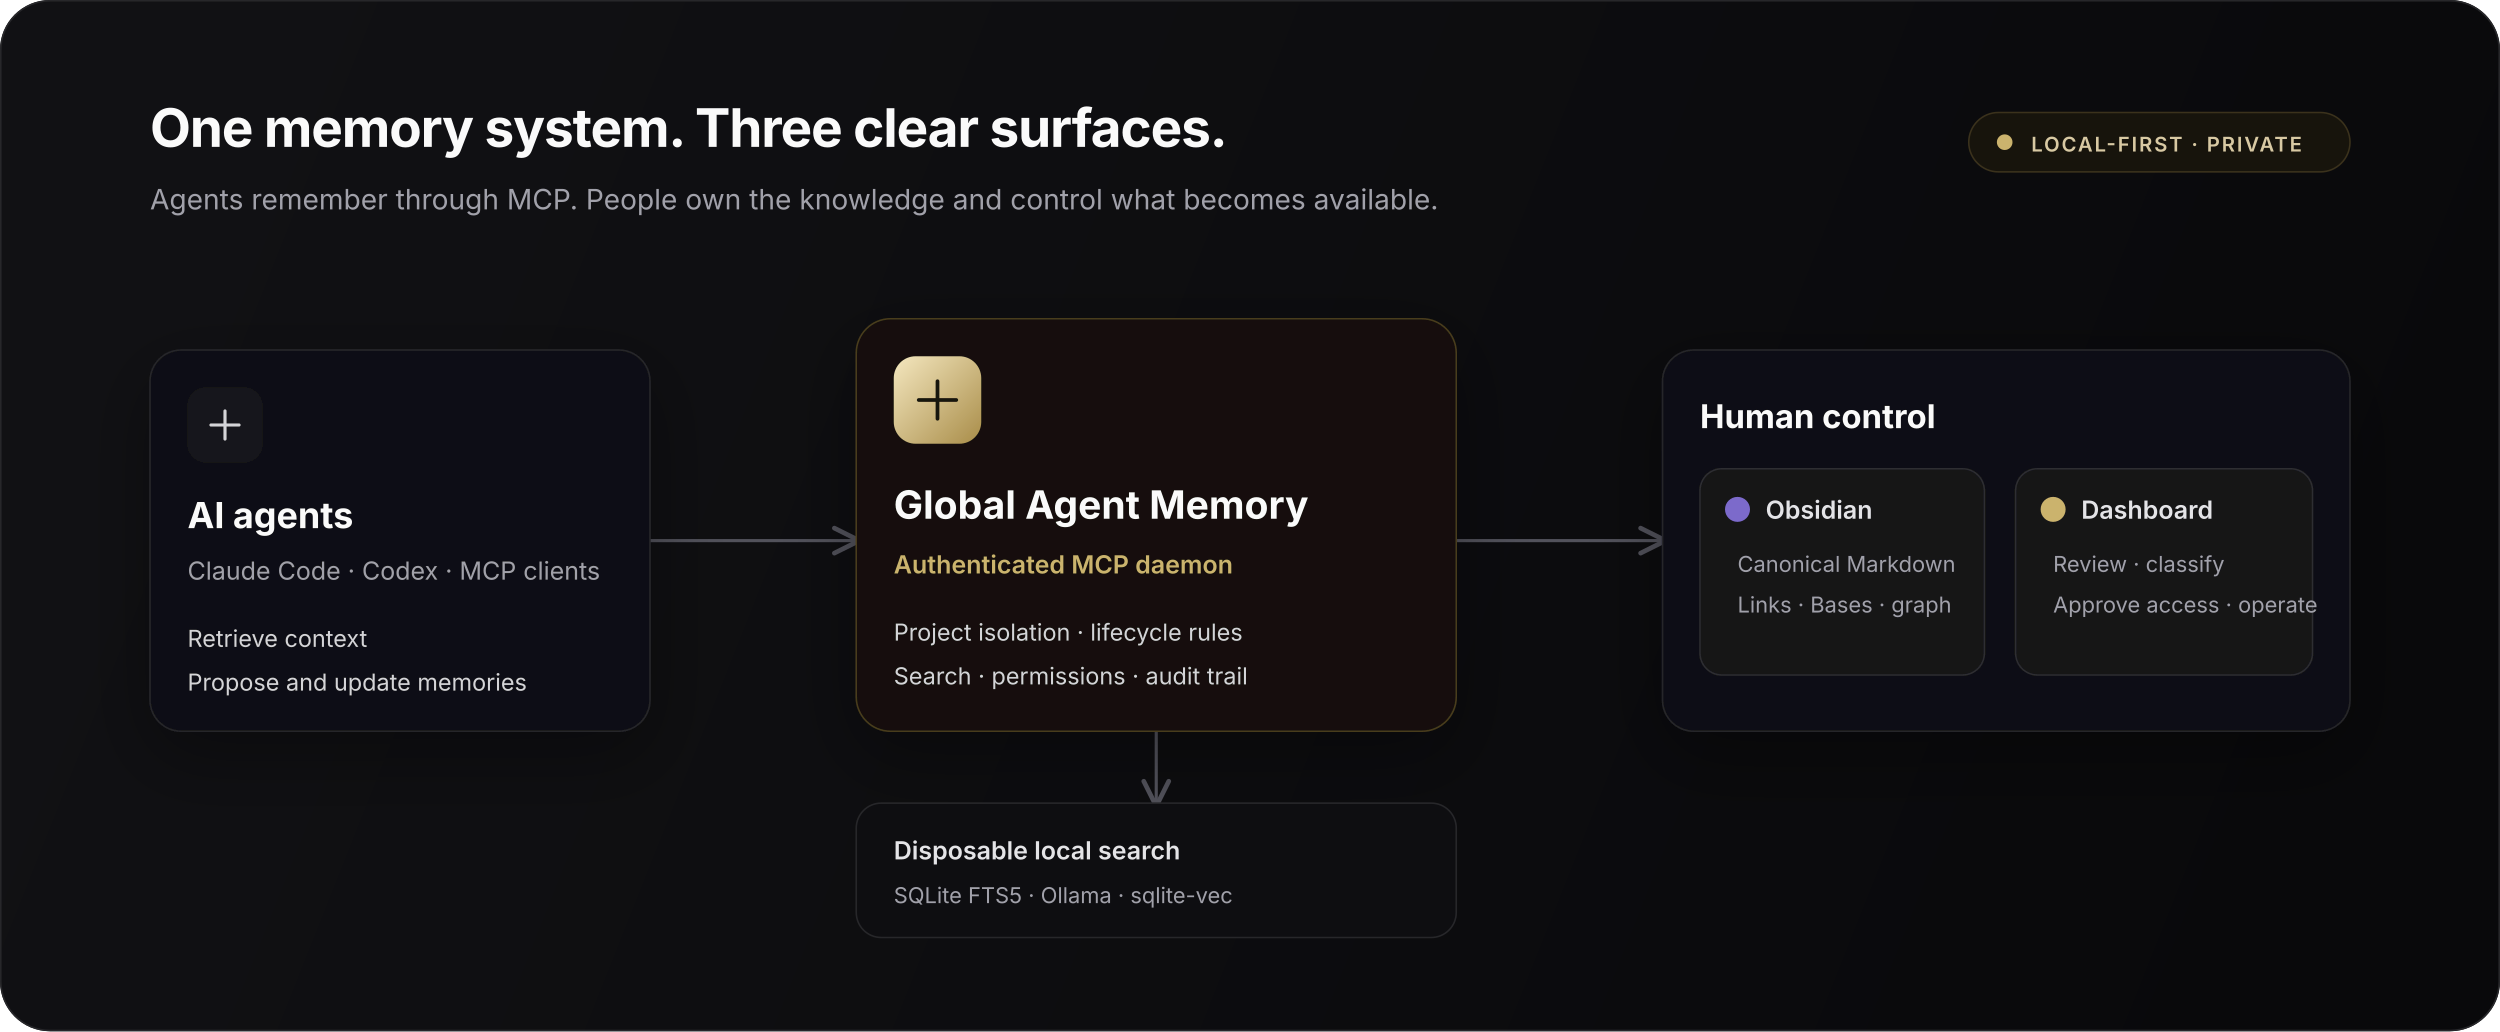
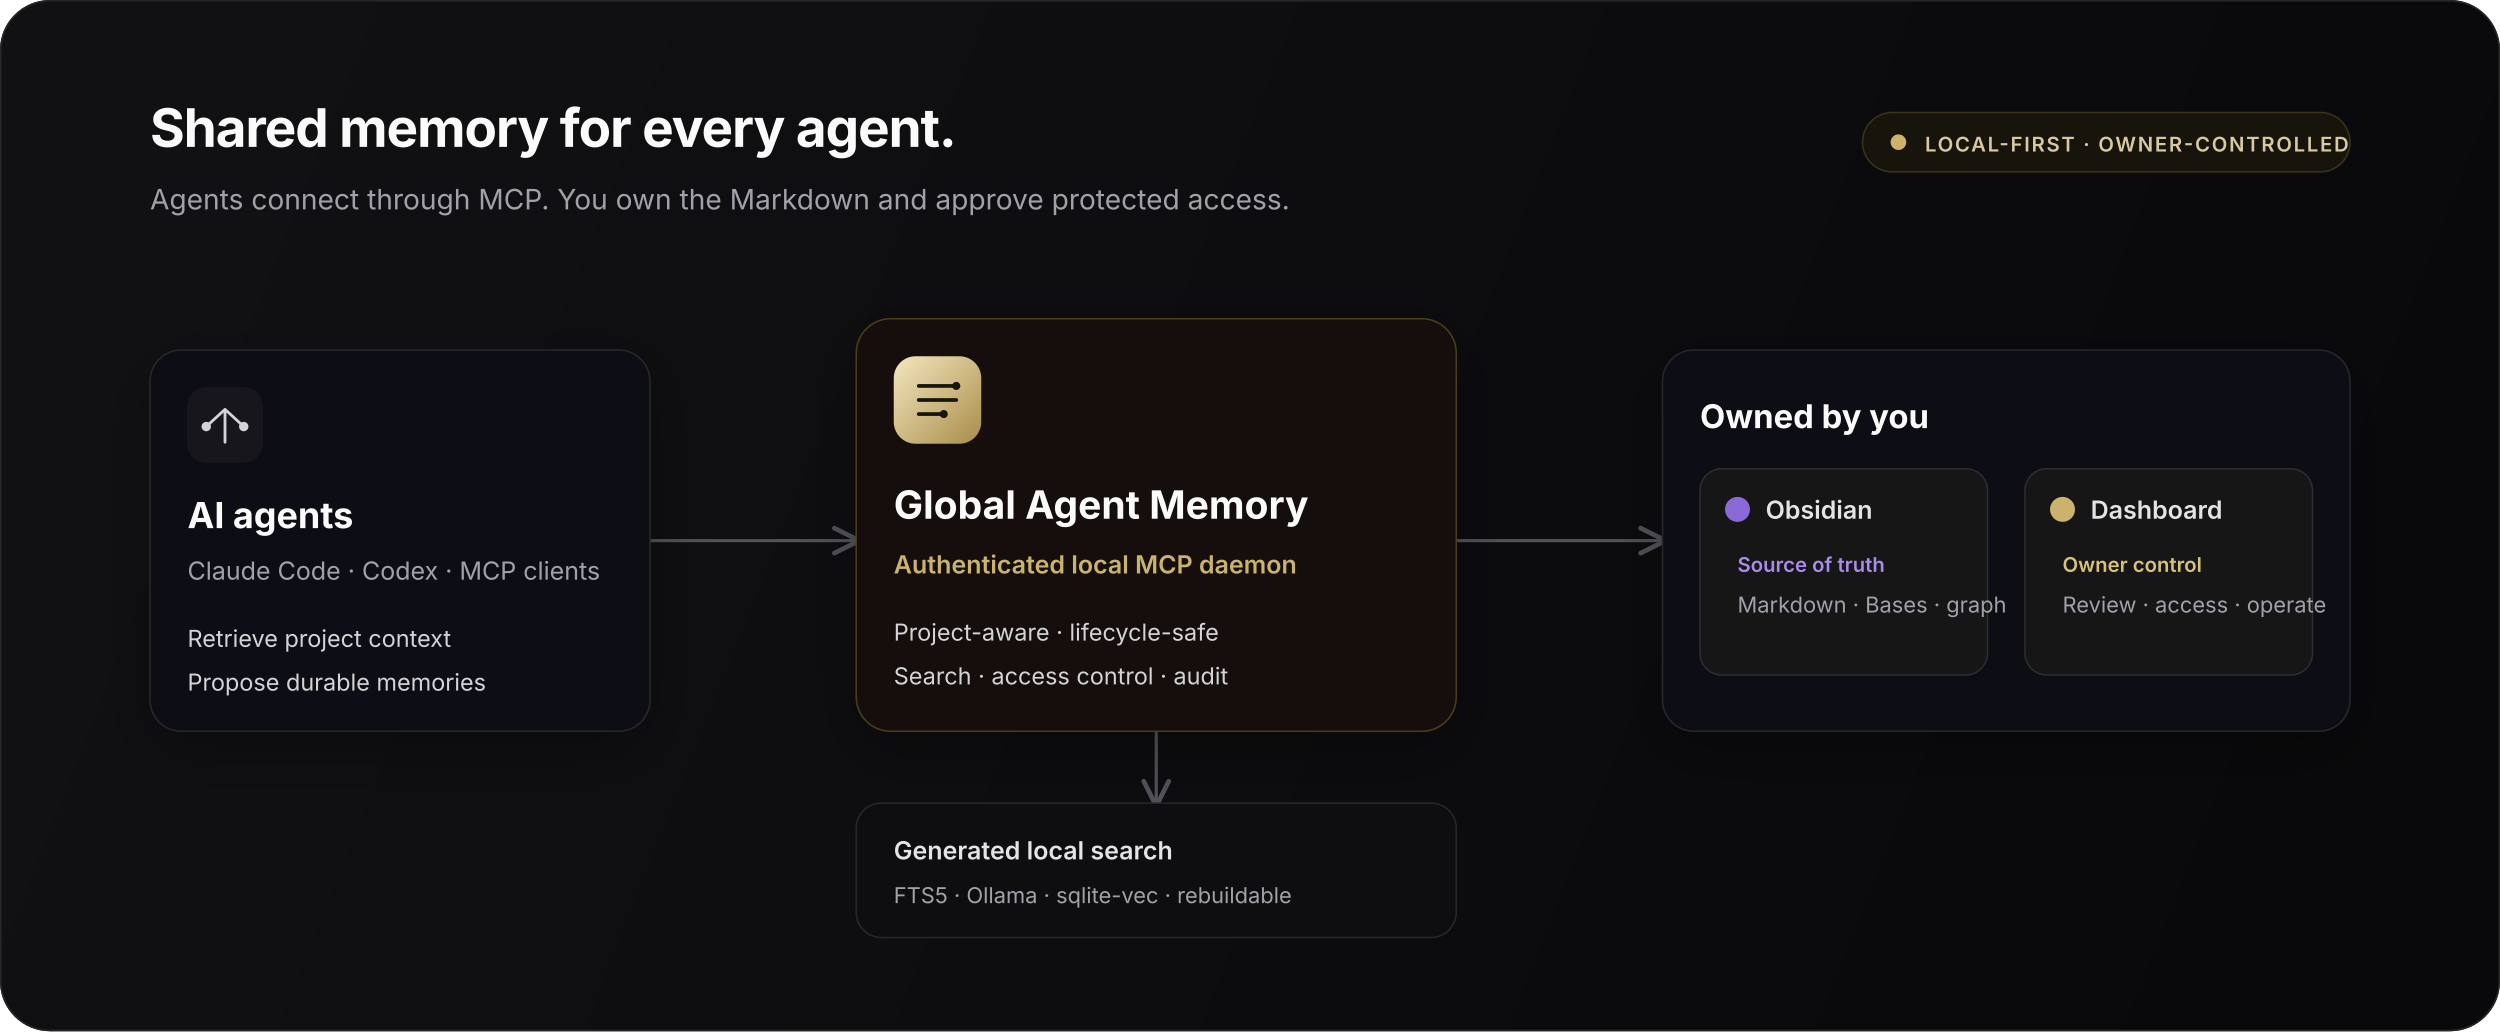
<svg xmlns="http://www.w3.org/2000/svg" width="1600" height="660" viewBox="0 0 1600 660" fill="none">
  <defs>
    <linearGradient id="surface" x1="120" y1="60" x2="1480" y2="600" gradientUnits="userSpaceOnUse">
      <stop stop-color="#111114" />
      <stop offset="1" stop-color="#09090B" />
    </linearGradient>
    <linearGradient id="accent" x1="0" y1="0" x2="1" y2="1">
      <stop stop-color="#F4E7BF" />
      <stop offset="1" stop-color="#A98D49" />
    </linearGradient>
    <filter id="shadow" x="-20%" y="-20%" width="140%" height="140%">
-       <feDropShadow dx="0" dy="16" stdDeviation="24" flood-color="#000000" flood-opacity="0.34" />
+       <feDropShadow dx="0" dy="12" stdDeviation="20" flood-color="#000000" flood-opacity="0.28" />
    </filter>
    <marker id="arrow" markerWidth="10" markerHeight="10" refX="8" refY="5" orient="auto" markerUnits="strokeWidth">
      <path d="M1 1L9 5L1 9" stroke="#52525B" stroke-width="1.5" stroke-linecap="round" stroke-linejoin="round" />
    </marker>
  </defs>
  <rect width="1600" height="660" rx="32" fill="url(#surface)" />
  <rect x="0.5" y="0.5" width="1599" height="659" rx="31.5" stroke="#27272A" />
  <g font-family="Inter, ui-sans-serif, system-ui, -apple-system, sans-serif">
-     <text x="96" y="94" fill="#FAFAFA" font-size="34" font-weight="650" letter-spacing="-0.7">One memory system. Three clear surfaces.</text>
-     <text x="96" y="134" fill="#A1A1AA" font-size="18">Agents remember through MCP. People own the knowledge and control what becomes available.</text>
-     <g transform="translate(1260 72)">
-       <rect width="244" height="38" rx="19" fill="#17140C" stroke="#3B321C" />
+     <text x="96" y="94" fill="#FAFAFA" font-size="34" font-weight="650" letter-spacing="-0.7">Shared memory for every agent.</text>
+     <text x="96" y="134" fill="#A1A1AA" font-size="18">Agents connect through MCP. You own the Markdown and approve protected access.</text>
+     <g transform="translate(1192 72)">
+       <rect width="312" height="38" rx="19" fill="#17140C" stroke="#3B321C" />
      <circle cx="23" cy="19" r="5" fill="#CBB36D" />
-       <text x="40" y="25" fill="#D8C9A3" font-size="13" font-weight="600" letter-spacing="1.2">LOCAL-FIRST · PRIVATE</text>
+       <text x="40" y="25" fill="#D8C9A3" font-size="13" font-weight="600" letter-spacing="1.1">LOCAL-FIRST · OWNER-CONTROLLED</text>
    </g>
    <path d="M416 346H548" stroke="#52525B" stroke-width="2" marker-end="url(#arrow)" />
    <path d="M932 346H1064" stroke="#52525B" stroke-width="2" marker-end="url(#arrow)" />
-     <path d="M740 438V514" stroke="#52525B" stroke-width="2" marker-end="url(#arrow)" />
+     <path d="M740 468V514" stroke="#52525B" stroke-width="2" marker-end="url(#arrow)" />
    <g filter="url(#shadow)">
      <rect x="96" y="224" width="320" height="244" rx="20" fill="#101013" stroke="#27272A" />
      <rect x="120" y="248" width="48" height="48" rx="12" fill="#18181B" />
-       <path d="M135 272H153M144 263V281" stroke="#D4D4D8" stroke-width="2" stroke-linecap="round" />
+       <path d="M132 273L144 262L156 273M144 262V283" stroke="#D4D4D8" stroke-width="1.8" stroke-linecap="round" stroke-linejoin="round" />
+       <circle cx="132" cy="273" r="3" fill="#D4D4D8" />
+       <circle cx="156" cy="273" r="3" fill="#D4D4D8" />
      <text x="120" y="338" fill="#FAFAFA" font-size="23" font-weight="650">AI agents</text>
      <text x="120" y="371" fill="#A1A1AA" font-size="16">Claude Code · Codex · MCP clients</text>
-       <text x="120" y="414" fill="#D4D4D8" font-size="15">Retrieve context</text>
-       <text x="120" y="442" fill="#D4D4D8" font-size="15">Propose and update memories</text>
+       <text x="120" y="414" fill="#D4D4D8" font-size="15">Retrieve project context</text>
+       <text x="120" y="442" fill="#D4D4D8" font-size="15">Propose durable memories</text>
    </g>
    <g filter="url(#shadow)">
      <rect x="548" y="204" width="384" height="264" rx="22" fill="#12100A" stroke="#4A3C1D" />
      <rect x="572" y="228" width="56" height="56" rx="14" fill="url(#accent)" />
-       <path d="M588 256H612M600 244V268" stroke="#19160D" stroke-width="2.4" stroke-linecap="round" />
+       <path d="M588 247H612M588 256H612M588 265H604" stroke="#19160D" stroke-width="2.4" stroke-linecap="round" />
+       <circle cx="612" cy="247" r="2.6" fill="#19160D" />
+       <circle cx="604" cy="265" r="2.6" fill="#19160D" />
      <text x="572" y="332" fill="#FAFAFA" font-size="25" font-weight="680">Global Agent Memory</text>
-       <text x="572" y="367" fill="#CBB36D" font-size="16" font-weight="600">Authenticated MCP daemon</text>
-       <text x="572" y="410" fill="#D4D4D8" font-size="15">Project isolation · lifecycle rules</text>
-       <text x="572" y="438" fill="#D4D4D8" font-size="15">Search · permissions · audit trail</text>
+       <text x="572" y="367" fill="#CBB36D" font-size="16" font-weight="600">Authenticated local MCP daemon</text>
+       <text x="572" y="410" fill="#D4D4D8" font-size="15">Project-aware · lifecycle-safe</text>
+       <text x="572" y="438" fill="#D4D4D8" font-size="15">Search · access control · audit</text>
    </g>
    <g filter="url(#shadow)">
      <rect x="1064" y="224" width="440" height="244" rx="20" fill="#101013" stroke="#27272A" />
-       <text x="1088" y="274" fill="#FAFAFA" font-size="21" font-weight="650">Human control</text>
-       <rect x="1088" y="300" width="182" height="132" rx="14" fill="#151518" stroke="#2D2D31" />
-       <circle cx="1112" cy="326" r="8" fill="#7C6ACB" />
+       <text x="1088" y="274" fill="#FAFAFA" font-size="21" font-weight="650">Owned by you</text>
+       <rect x="1088" y="300" width="184" height="132" rx="14" fill="#151518" stroke="#2D2D31" />
+       <circle cx="1112" cy="326" r="8" fill="#8B6BD8" />
      <text x="1130" y="332" fill="#E4E4E7" font-size="16" font-weight="600">Obsidian</text>
-       <text x="1112" y="366" fill="#A1A1AA" font-size="14">Canonical Markdown</text>
-       <text x="1112" y="392" fill="#A1A1AA" font-size="14">Links · Bases · graph</text>
-       <rect x="1290" y="300" width="190" height="132" rx="14" fill="#151518" stroke="#2D2D31" />
-       <circle cx="1314" cy="326" r="8" fill="#CBB36D" />
-       <text x="1332" y="332" fill="#E4E4E7" font-size="16" font-weight="600">Dashboard</text>
-       <text x="1314" y="366" fill="#A1A1AA" font-size="14">Review · classify</text>
-       <text x="1314" y="392" fill="#A1A1AA" font-size="14">Approve access · operate</text>
+       <text x="1112" y="366" fill="#A98BE8" font-size="13" font-weight="600">Source of truth</text>
+       <text x="1112" y="392" fill="#A1A1AA" font-size="14">Markdown · Bases · graph</text>
+       <rect x="1296" y="300" width="184" height="132" rx="14" fill="#151518" stroke="#2D2D31" />
+       <circle cx="1320" cy="326" r="8" fill="#CBB36D" />
+       <text x="1338" y="332" fill="#E4E4E7" font-size="16" font-weight="600">Dashboard</text>
+       <text x="1320" y="366" fill="#D8C278" font-size="13" font-weight="600">Owner control</text>
+       <text x="1320" y="392" fill="#A1A1AA" font-size="14">Review · access · operate</text>
    </g>
    <g>
      <rect x="548" y="514" width="384" height="86" rx="16" fill="#0E0E11" stroke="#27272A" />
-       <text x="572" y="550" fill="#E4E4E7" font-size="16" font-weight="600">Disposable local search</text>
-       <text x="572" y="578" fill="#A1A1AA" font-size="14">SQLite FTS5 · Ollama · sqlite-vec</text>
+       <text x="572" y="550" fill="#E4E4E7" font-size="16" font-weight="600">Generated local search</text>
+       <text x="572" y="578" fill="#A1A1AA" font-size="14">FTS5 · Ollama · sqlite-vec · rebuildable</text>
    </g>
  </g>
</svg>
